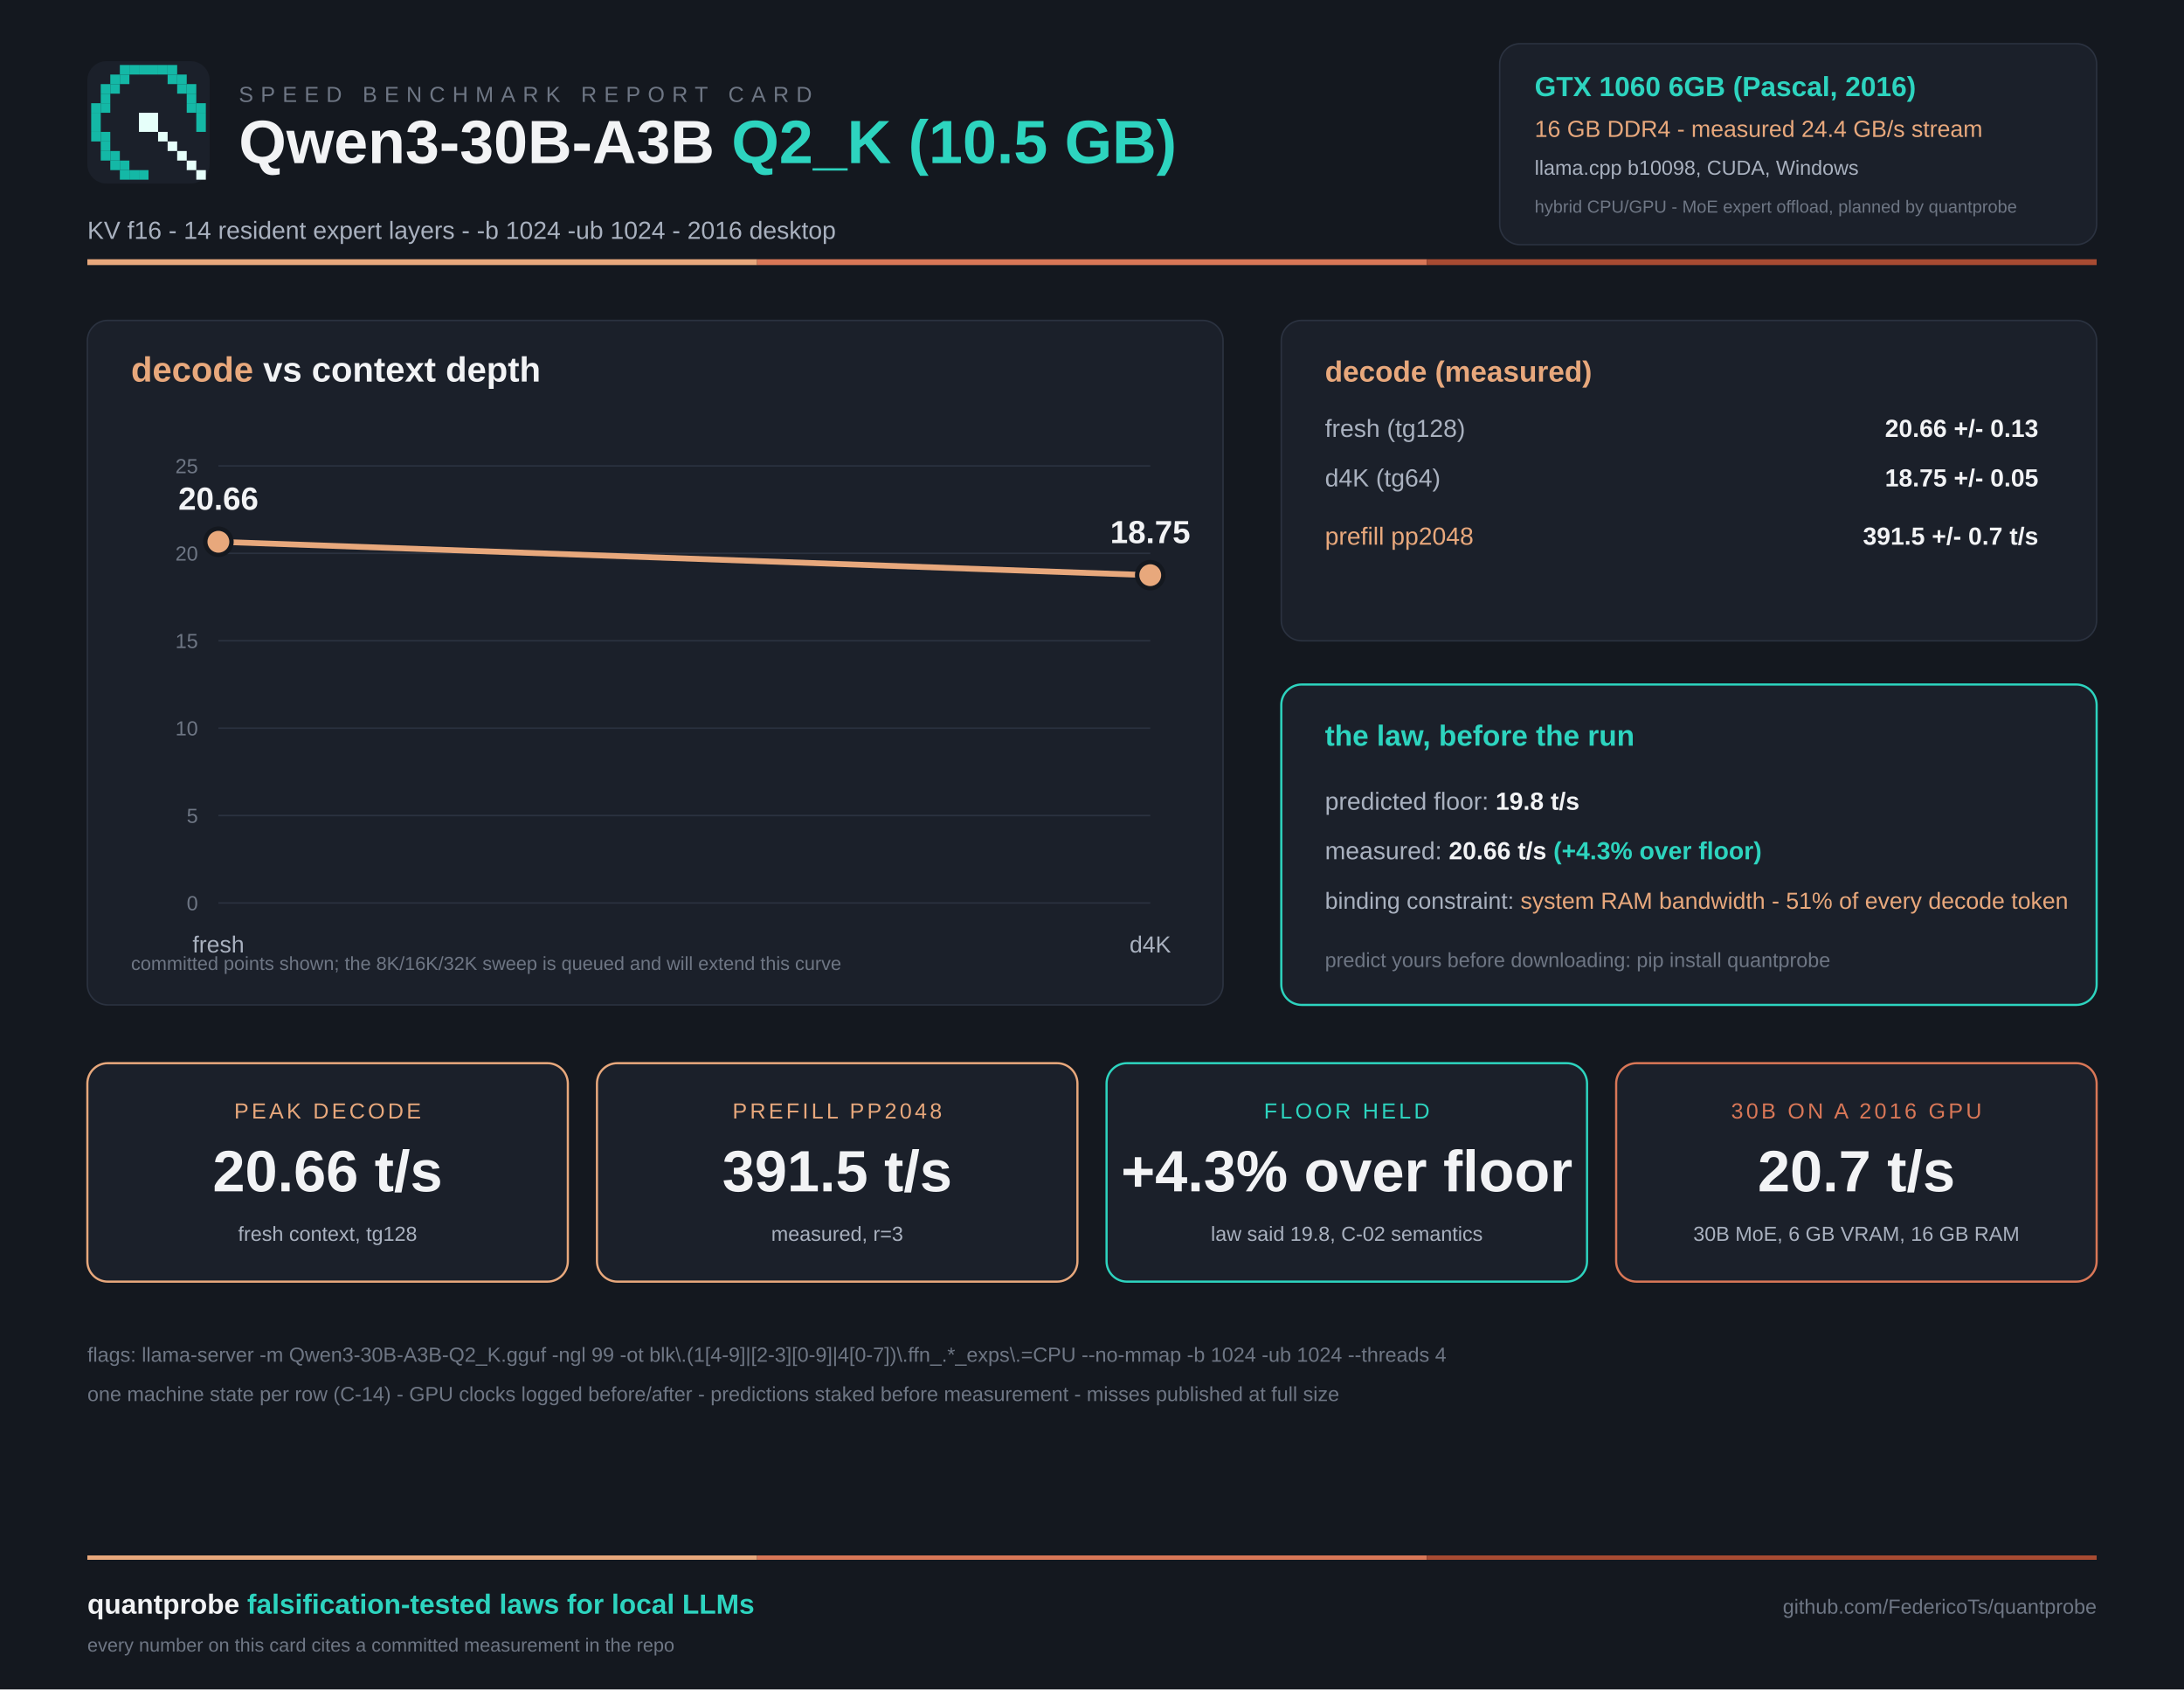
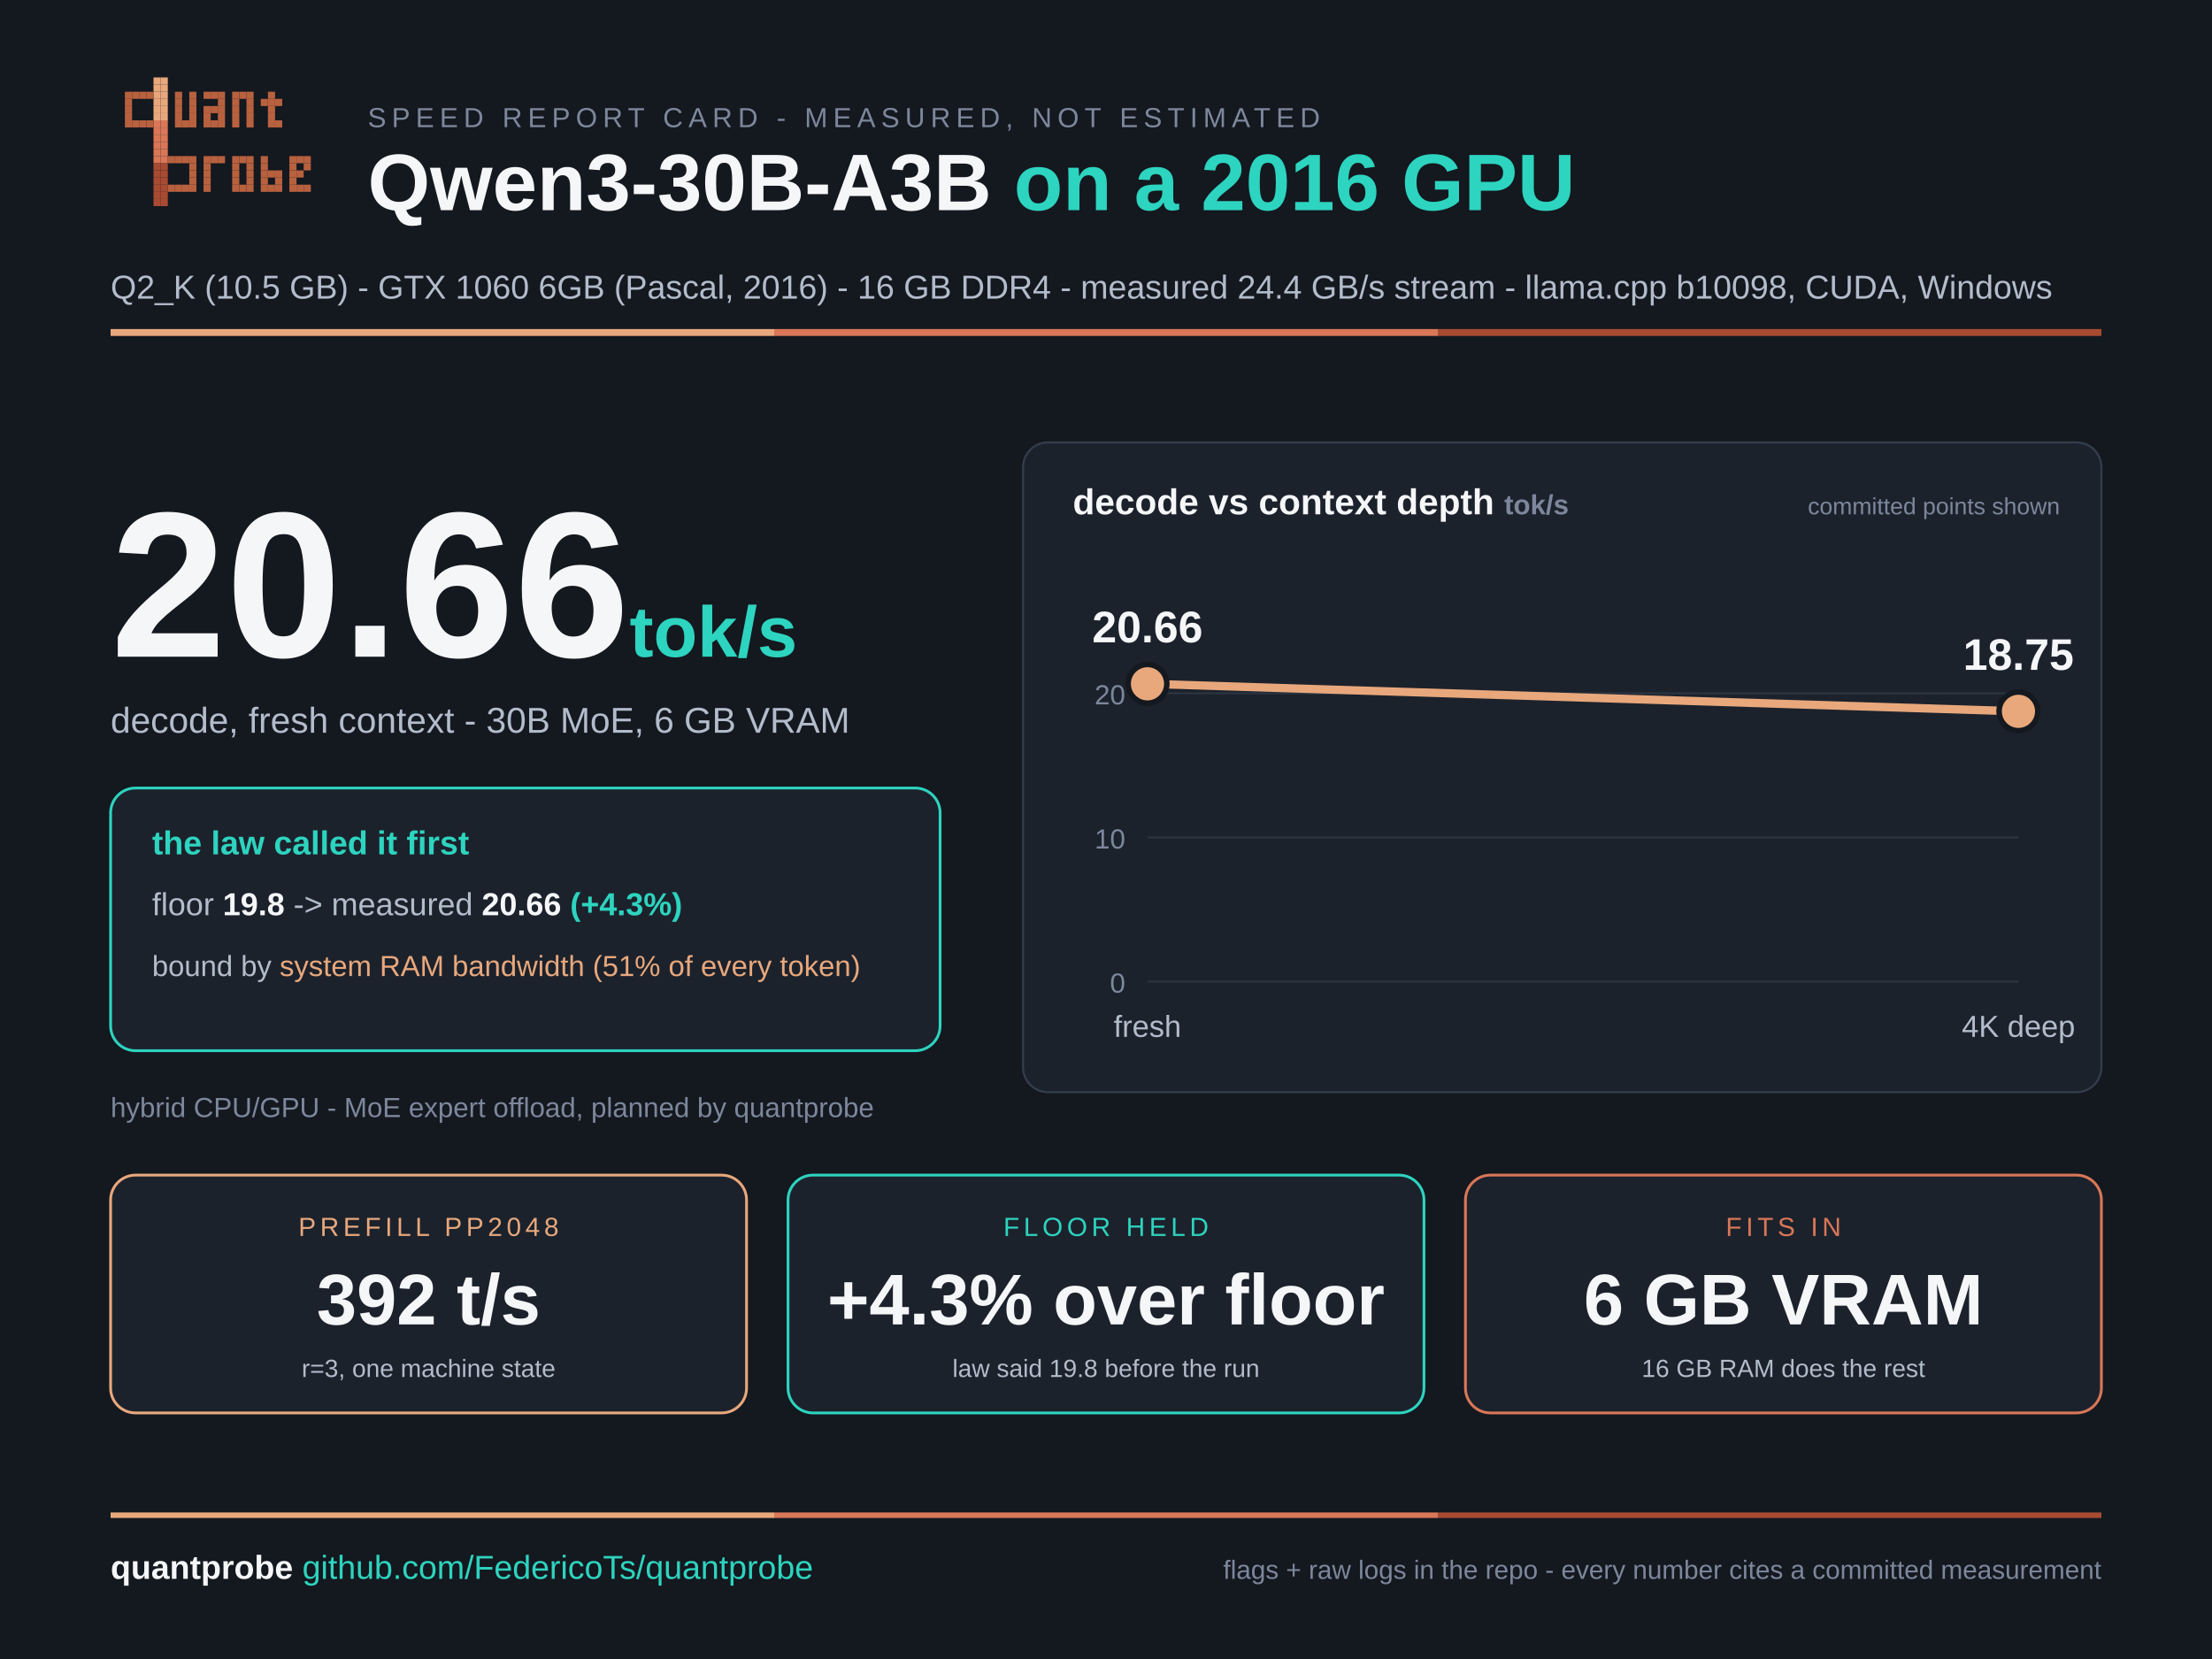
- <svg xmlns="http://www.w3.org/2000/svg" viewBox="0 0 1500 1160" font-family="Segoe UI, Arial, sans-serif">
-   <rect width="1500" height="1160" fill="#14181f" />
-   <g transform="translate(60,42) scale(0.65625)">
-     <rect width="128" height="128" rx="20" fill="#1b202a" />
-     <rect x="34" y="4" width="10" height="10" fill="#14b8a6" />
-     <rect x="44" y="4" width="10" height="10" fill="#14b8a6" />
-     <rect x="54" y="4" width="10" height="10" fill="#14b8a6" />
-     <rect x="64" y="4" width="10" height="10" fill="#14b8a6" />
-     <rect x="74" y="4" width="10" height="10" fill="#14b8a6" />
-     <rect x="84" y="4" width="10" height="10" fill="#14b8a6" />
-     <rect x="24" y="14" width="10" height="10" fill="#14b8a6" />
-     <rect x="34" y="14" width="10" height="10" fill="#14b8a6" />
-     <rect x="84" y="14" width="10" height="10" fill="#14b8a6" />
-     <rect x="94" y="14" width="10" height="10" fill="#14b8a6" />
-     <rect x="14" y="24" width="10" height="10" fill="#14b8a6" />
-     <rect x="24" y="24" width="10" height="10" fill="#14b8a6" />
-     <rect x="94" y="24" width="10" height="10" fill="#14b8a6" />
-     <rect x="104" y="24" width="10" height="10" fill="#14b8a6" />
-     <rect x="14" y="34" width="10" height="10" fill="#14b8a6" />
-     <rect x="104" y="34" width="10" height="10" fill="#14b8a6" />
-     <rect x="4" y="44" width="10" height="10" fill="#14b8a6" />
-     <rect x="14" y="44" width="10" height="10" fill="#14b8a6" />
-     <rect x="104" y="44" width="10" height="10" fill="#14b8a6" />
-     <rect x="114" y="44" width="10" height="10" fill="#14b8a6" />
-     <rect x="4" y="54" width="10" height="10" fill="#14b8a6" />
-     <rect x="54" y="54" width="10" height="10" fill="#e6fffa" />
-     <rect x="64" y="54" width="10" height="10" fill="#e6fffa" />
-     <rect x="114" y="54" width="10" height="10" fill="#14b8a6" />
-     <rect x="4" y="64" width="10" height="10" fill="#14b8a6" />
-     <rect x="54" y="64" width="10" height="10" fill="#e6fffa" />
-     <rect x="64" y="64" width="10" height="10" fill="#e6fffa" />
-     <rect x="114" y="64" width="10" height="10" fill="#14b8a6" />
-     <rect x="4" y="74" width="10" height="10" fill="#14b8a6" />
-     <rect x="14" y="74" width="10" height="10" fill="#14b8a6" />
-     <rect x="74" y="74" width="10" height="10" fill="#e6fffa" />
-     <rect x="14" y="84" width="10" height="10" fill="#14b8a6" />
-     <rect x="84" y="84" width="10" height="10" fill="#e6fffa" />
-     <rect x="14" y="94" width="10" height="10" fill="#14b8a6" />
-     <rect x="24" y="94" width="10" height="10" fill="#14b8a6" />
-     <rect x="94" y="94" width="10" height="10" fill="#e6fffa" />
-     <rect x="24" y="104" width="10" height="10" fill="#14b8a6" />
-     <rect x="34" y="104" width="10" height="10" fill="#14b8a6" />
-     <rect x="104" y="104" width="10" height="10" fill="#e6fffa" />
-     <rect x="34" y="114" width="10" height="10" fill="#14b8a6" />
-     <rect x="44" y="114" width="10" height="10" fill="#14b8a6" />
-     <rect x="54" y="114" width="10" height="10" fill="#14b8a6" />
-     <rect x="114" y="114" width="10" height="10" fill="#e6fffa" />
+ <svg xmlns="http://www.w3.org/2000/svg" viewBox="0 0 1600 1200" font-family="Segoe UI, Arial, sans-serif">
+   <rect width="1600" height="1200" fill="#14181f" />
+   <g transform="translate(80,56) scale(0.4310345)">
+     <rect x="72" y="0" width="12" height="12" fill="#e8a87c" />
+     <rect x="84" y="0" width="12" height="12" fill="#e8a87c" />
+     <rect x="72" y="12" width="12" height="12" fill="#e8a87c" />
+     <rect x="84" y="12" width="12" height="12" fill="#e8a87c" />
+     <rect x="72" y="24" width="12" height="12" fill="#e8a87c" />
+     <rect x="84" y="24" width="12" height="12" fill="#e8a87c" />
+     <rect x="72" y="36" width="12" height="12" fill="#e8a87c" />
+     <rect x="84" y="36" width="12" height="12" fill="#e8a87c" />
+     <rect x="72" y="48" width="12" height="12" fill="#e8a87c" />
+     <rect x="84" y="48" width="12" height="12" fill="#e8a87c" />
+     <rect x="72" y="60" width="12" height="12" fill="#e8a87c" />
+     <rect x="84" y="60" width="12" height="12" fill="#e8a87c" />
+     <rect x="72" y="72" width="12" height="12" fill="#d97757" />
+     <rect x="84" y="72" width="12" height="12" fill="#d97757" />
+     <rect x="72" y="84" width="12" height="12" fill="#d97757" />
+     <rect x="84" y="84" width="12" height="12" fill="#d97757" />
+     <rect x="72" y="96" width="12" height="12" fill="#d97757" />
+     <rect x="84" y="96" width="12" height="12" fill="#d97757" />
+     <rect x="72" y="108" width="12" height="12" fill="#d97757" />
+     <rect x="84" y="108" width="12" height="12" fill="#d97757" />
+     <rect x="72" y="120" width="12" height="12" fill="#d97757" />
+     <rect x="84" y="120" width="12" height="12" fill="#d97757" />
+     <rect x="72" y="132" width="12" height="12" fill="#d97757" />
+     <rect x="84" y="132" width="12" height="12" fill="#d97757" />
+     <rect x="72" y="144" width="12" height="12" fill="#a84b32" />
+     <rect x="84" y="144" width="12" height="12" fill="#a84b32" />
+     <rect x="72" y="156" width="12" height="12" fill="#a84b32" />
+     <rect x="84" y="156" width="12" height="12" fill="#a84b32" />
+     <rect x="72" y="168" width="12" height="12" fill="#a84b32" />
+     <rect x="84" y="168" width="12" height="12" fill="#a84b32" />
+     <rect x="72" y="180" width="12" height="12" fill="#a84b32" />
+     <rect x="84" y="180" width="12" height="12" fill="#a84b32" />
+     <rect x="72" y="192" width="12" height="12" fill="#a84b32" />
+     <rect x="84" y="192" width="12" height="12" fill="#a84b32" />
+     <rect x="72" y="204" width="12" height="12" fill="#a84b32" />
+     <rect x="84" y="204" width="12" height="12" fill="#a84b32" />
+     <rect x="24" y="24" width="12" height="12" fill="#b8613f" />
+     <rect x="24" y="72" width="12" height="12" fill="#b8613f" />
+     <rect x="36" y="24" width="12" height="12" fill="#b8613f" />
+     <rect x="36" y="72" width="12" height="12" fill="#b8613f" />
+     <rect x="48" y="24" width="12" height="12" fill="#b8613f" />
+     <rect x="48" y="72" width="12" height="12" fill="#b8613f" />
+     <rect x="60" y="24" width="12" height="12" fill="#b8613f" />
+     <rect x="60" y="72" width="12" height="12" fill="#b8613f" />
+     <rect x="24" y="36" width="12" height="12" fill="#b8613f" />
+     <rect x="24" y="48" width="12" height="12" fill="#b8613f" />
+     <rect x="24" y="60" width="12" height="12" fill="#b8613f" />
+     <rect x="108" y="24" width="12" height="12" fill="#b8613f" />
+     <rect x="132" y="24" width="12" height="12" fill="#b8613f" />
+     <rect x="108" y="36" width="12" height="12" fill="#b8613f" />
+     <rect x="132" y="36" width="12" height="12" fill="#b8613f" />
+     <rect x="108" y="48" width="12" height="12" fill="#b8613f" />
+     <rect x="132" y="48" width="12" height="12" fill="#b8613f" />
+     <rect x="108" y="60" width="12" height="12" fill="#b8613f" />
+     <rect x="132" y="60" width="12" height="12" fill="#b8613f" />
+     <rect x="108" y="72" width="12" height="12" fill="#b8613f" />
+     <rect x="120" y="72" width="12" height="12" fill="#b8613f" />
+     <rect x="132" y="72" width="12" height="12" fill="#b8613f" />
+     <rect x="156" y="24" width="12" height="12" fill="#b8613f" />
+     <rect x="168" y="24" width="12" height="12" fill="#b8613f" />
+     <rect x="180" y="24" width="12" height="12" fill="#b8613f" />
+     <rect x="180" y="36" width="12" height="12" fill="#b8613f" />
+     <rect x="156" y="48" width="12" height="12" fill="#b8613f" />
+     <rect x="168" y="48" width="12" height="12" fill="#b8613f" />
+     <rect x="180" y="48" width="12" height="12" fill="#b8613f" />
+     <rect x="156" y="60" width="12" height="12" fill="#b8613f" />
+     <rect x="180" y="60" width="12" height="12" fill="#b8613f" />
+     <rect x="156" y="72" width="12" height="12" fill="#b8613f" />
+     <rect x="168" y="72" width="12" height="12" fill="#b8613f" />
+     <rect x="180" y="72" width="12" height="12" fill="#b8613f" />
+     <rect x="204" y="24" width="12" height="12" fill="#b8613f" />
+     <rect x="216" y="24" width="12" height="12" fill="#b8613f" />
+     <rect x="228" y="24" width="12" height="12" fill="#b8613f" />
+     <rect x="204" y="36" width="12" height="12" fill="#b8613f" />
+     <rect x="228" y="36" width="12" height="12" fill="#b8613f" />
+     <rect x="204" y="48" width="12" height="12" fill="#b8613f" />
+     <rect x="228" y="48" width="12" height="12" fill="#b8613f" />
+     <rect x="204" y="60" width="12" height="12" fill="#b8613f" />
+     <rect x="228" y="60" width="12" height="12" fill="#b8613f" />
+     <rect x="204" y="72" width="12" height="12" fill="#b8613f" />
+     <rect x="228" y="72" width="12" height="12" fill="#b8613f" />
+     <rect x="264" y="24" width="12" height="12" fill="#b8613f" />
+     <rect x="252" y="36" width="12" height="12" fill="#b8613f" />
+     <rect x="264" y="36" width="12" height="12" fill="#b8613f" />
+     <rect x="276" y="36" width="12" height="12" fill="#b8613f" />
+     <rect x="264" y="48" width="12" height="12" fill="#b8613f" />
+     <rect x="264" y="60" width="12" height="12" fill="#b8613f" />
+     <rect x="264" y="72" width="12" height="12" fill="#b8613f" />
+     <rect x="276" y="72" width="12" height="12" fill="#b8613f" />
+     <rect x="96" y="132" width="12" height="12" fill="#b8613f" />
+     <rect x="96" y="180" width="12" height="12" fill="#b8613f" />
+     <rect x="108" y="132" width="12" height="12" fill="#b8613f" />
+     <rect x="108" y="180" width="12" height="12" fill="#b8613f" />
+     <rect x="120" y="132" width="12" height="12" fill="#b8613f" />
+     <rect x="120" y="180" width="12" height="12" fill="#b8613f" />
+     <rect x="132" y="132" width="12" height="12" fill="#b8613f" />
+     <rect x="132" y="180" width="12" height="12" fill="#b8613f" />
+     <rect x="132" y="144" width="12" height="12" fill="#b8613f" />
+     <rect x="132" y="156" width="12" height="12" fill="#b8613f" />
+     <rect x="132" y="168" width="12" height="12" fill="#b8613f" />
+     <rect x="156" y="132" width="12" height="12" fill="#b8613f" />
+     <rect x="168" y="132" width="12" height="12" fill="#b8613f" />
+     <rect x="180" y="132" width="12" height="12" fill="#b8613f" />
+     <rect x="156" y="144" width="12" height="12" fill="#b8613f" />
+     <rect x="156" y="156" width="12" height="12" fill="#b8613f" />
+     <rect x="156" y="168" width="12" height="12" fill="#b8613f" />
+     <rect x="156" y="180" width="12" height="12" fill="#b8613f" />
+     <rect x="204" y="132" width="12" height="12" fill="#b8613f" />
+     <rect x="216" y="132" width="12" height="12" fill="#b8613f" />
+     <rect x="228" y="132" width="12" height="12" fill="#b8613f" />
+     <rect x="204" y="144" width="12" height="12" fill="#b8613f" />
+     <rect x="228" y="144" width="12" height="12" fill="#b8613f" />
+     <rect x="204" y="156" width="12" height="12" fill="#b8613f" />
+     <rect x="228" y="156" width="12" height="12" fill="#b8613f" />
+     <rect x="204" y="168" width="12" height="12" fill="#b8613f" />
+     <rect x="228" y="168" width="12" height="12" fill="#b8613f" />
+     <rect x="204" y="180" width="12" height="12" fill="#b8613f" />
+     <rect x="216" y="180" width="12" height="12" fill="#b8613f" />
+     <rect x="228" y="180" width="12" height="12" fill="#b8613f" />
+     <rect x="252" y="132" width="12" height="12" fill="#b8613f" />
+     <rect x="252" y="144" width="12" height="12" fill="#b8613f" />
+     <rect x="252" y="156" width="12" height="12" fill="#b8613f" />
+     <rect x="264" y="156" width="12" height="12" fill="#b8613f" />
+     <rect x="276" y="156" width="12" height="12" fill="#b8613f" />
+     <rect x="252" y="168" width="12" height="12" fill="#b8613f" />
+     <rect x="276" y="168" width="12" height="12" fill="#b8613f" />
+     <rect x="252" y="180" width="12" height="12" fill="#b8613f" />
+     <rect x="264" y="180" width="12" height="12" fill="#b8613f" />
+     <rect x="276" y="180" width="12" height="12" fill="#b8613f" />
+     <rect x="300" y="132" width="12" height="12" fill="#b8613f" />
+     <rect x="312" y="132" width="12" height="12" fill="#b8613f" />
+     <rect x="324" y="132" width="12" height="12" fill="#b8613f" />
+     <rect x="300" y="144" width="12" height="12" fill="#b8613f" />
+     <rect x="324" y="144" width="12" height="12" fill="#b8613f" />
+     <rect x="300" y="156" width="12" height="12" fill="#b8613f" />
+     <rect x="312" y="156" width="12" height="12" fill="#b8613f" />
+     <rect x="300" y="168" width="12" height="12" fill="#b8613f" />
+     <rect x="300" y="180" width="12" height="12" fill="#b8613f" />
+     <rect x="312" y="180" width="12" height="12" fill="#b8613f" />
+     <rect x="324" y="180" width="12" height="12" fill="#b8613f" />
  </g>
-   <text x="164" y="70" fill="#6e7684" font-size="15" letter-spacing="5">SPEED BENCHMARK REPORT CARD</text>
-   <text x="164" y="112" fill="#f2f3f5" font-size="42" font-weight="bold">Qwen3-30B-A3B <tspan fill="#2dd4bf">Q2_K (10.5 GB)</tspan>
+   <text x="266" y="92" fill="#7d879c" font-size="20" letter-spacing="4">SPEED REPORT CARD - MEASURED, NOT ESTIMATED</text>
+   <text x="266" y="152" fill="#f5f6f8" font-size="58" font-weight="bold">Qwen3-30B-A3B <tspan fill="#2dd4bf">on a 2016 GPU</tspan>
  </text>
-   <text x="60" y="164" fill="#a9b1bf" font-size="17">KV f16  -  14 resident expert layers  -  -b 1024 -ub 1024  -  2016 desktop</text>
-   <rect x="60" y="178" width="460.0" height="4" fill="#e8a87c" />
-   <rect x="520.0" y="178" width="460.0" height="4" fill="#d97757" />
-   <rect x="980.0" y="178" width="460.0" height="4" fill="#a84b32" />
-   <rect x="1030" y="30" width="410" height="138" rx="14" fill="#1b202a" stroke="#2b3240" stroke-width="1" />
-   <text x="1054" y="66" fill="#2dd4bf" font-size="19" font-weight="bold">GTX 1060 6GB (Pascal, 2016)</text>
-   <text x="1054" y="94" fill="#e8a87c" font-size="16">16 GB DDR4  -  measured 24.4 GB/s stream</text>
-   <text x="1054" y="120" fill="#a9b1bf" font-size="14">llama.cpp b10098, CUDA, Windows</text>
-   <text x="1054" y="146" fill="#6e7684" font-size="12">hybrid CPU/GPU - MoE expert offload, planned by quantprobe</text>
-   <rect x="60" y="220" width="780" height="470" rx="14" fill="#1b202a" stroke="#2b3240" />
-   <text x="90" y="262" fill="#f2f3f5" font-size="24" font-weight="bold">
-     <tspan fill="#e8a87c">decode</tspan> vs context depth</text>
-   <line x1="150" y1="620.0" x2="790" y2="620.0" stroke="#2b3240" stroke-width="1" />
-   <text x="136" y="625.0" text-anchor="end" fill="#6e7684" font-size="14">0</text>
-   <line x1="150" y1="559.981" x2="790" y2="559.981" stroke="#2b3240" stroke-width="1" />
-   <text x="136" y="564.981" text-anchor="end" fill="#6e7684" font-size="14">5</text>
-   <line x1="150" y1="499.961" x2="790" y2="499.961" stroke="#2b3240" stroke-width="1" />
-   <text x="136" y="504.961" text-anchor="end" fill="#6e7684" font-size="14">10</text>
-   <line x1="150" y1="439.942" x2="790" y2="439.942" stroke="#2b3240" stroke-width="1" />
-   <text x="136" y="444.942" text-anchor="end" fill="#6e7684" font-size="14">15</text>
-   <line x1="150" y1="379.923" x2="790" y2="379.923" stroke="#2b3240" stroke-width="1" />
-   <text x="136" y="384.923" text-anchor="end" fill="#6e7684" font-size="14">20</text>
-   <line x1="150" y1="319.903" x2="790" y2="319.903" stroke="#2b3240" stroke-width="1" />
-   <text x="136" y="324.903" text-anchor="end" fill="#6e7684" font-size="14">25</text>
-   <polyline points="150.0,372.0 790.0,394.927" fill="none" stroke="#e8a87c" stroke-width="4" stroke-linecap="round" />
-   <circle cx="150.0" cy="372.0" r="9" fill="#e8a87c" stroke="#14181f" stroke-width="3" />
-   <text x="150.0" y="350.0" text-anchor="middle" fill="#f2f3f5" font-size="22" font-weight="bold">20.66</text>
-   <text x="150.0" y="654" text-anchor="middle" fill="#a9b1bf" font-size="16">fresh</text>
-   <circle cx="790.0" cy="394.927" r="9" fill="#e8a87c" stroke="#14181f" stroke-width="3" />
-   <text x="790.0" y="372.927" text-anchor="middle" fill="#f2f3f5" font-size="22" font-weight="bold">18.75</text>
-   <text x="790.0" y="654" text-anchor="middle" fill="#a9b1bf" font-size="16">d4K</text>
-   <text x="90" y="666" fill="#6e7684" font-size="13">committed points shown; the 8K/16K/32K sweep is queued and will extend this curve</text>
-   <rect x="880" y="220" width="560" height="220" rx="14" fill="#1b202a" stroke="#2b3240" stroke-width="1" />
-   <text x="910" y="262" fill="#e8a87c" font-size="20" font-weight="bold">decode (measured)</text>
-   <text x="910" y="300" fill="#a9b1bf" font-size="17">fresh (tg128)</text>
-   <text x="1400" y="300" text-anchor="end" fill="#f2f3f5" font-size="17" font-weight="bold">20.66 +/- 0.13</text>
-   <text x="910" y="334" fill="#a9b1bf" font-size="17">d4K (tg64)</text>
-   <text x="1400" y="334" text-anchor="end" fill="#f2f3f5" font-size="17" font-weight="bold">18.75 +/- 0.05</text>
-   <text x="910" y="374" fill="#e8a87c" font-size="17">prefill pp2048</text>
-   <text x="1400" y="374" text-anchor="end" fill="#f2f3f5" font-size="17" font-weight="bold">391.5 +/- 0.7 t/s</text>
-   <rect x="880" y="470" width="560" height="220" rx="14" fill="#1b202a" stroke="#2dd4bf" stroke-width="1.5" />
-   <text x="910" y="512" fill="#2dd4bf" font-size="20" font-weight="bold">the law, before the run</text>
-   <text x="910" y="556" fill="#a9b1bf" font-size="17">predicted floor: <tspan fill="#f2f3f5" font-weight="bold">19.8 t/s</tspan>
+   <text x="80" y="216" fill="#b3bccb" font-size="24">Q2_K (10.5 GB) - GTX 1060 6GB (Pascal, 2016) - 16 GB DDR4  -  measured 24.4 GB/s stream - llama.cpp b10098, CUDA, Windows</text>
+   <rect x="80" y="238" width="480.0" height="5" fill="#e8a87c" />
+   <rect x="560.0" y="238" width="480.0" height="5" fill="#d97757" />
+   <rect x="1040.0" y="238" width="480.0" height="5" fill="#a84b32" />
+   <text x="80" y="475" fill="#f5f6f8" font-size="150" font-weight="bold">20.66<tspan fill="#2dd4bf" font-size="52"> tok/s</tspan>
  </text>
-   <text x="910" y="590" fill="#a9b1bf" font-size="17">measured: <tspan fill="#f2f3f5" font-weight="bold">20.66 t/s</tspan>
-     <tspan fill="#2dd4bf" font-weight="bold">(+4.3% over floor)</tspan>
+   <text x="80" y="530" fill="#b3bccb" font-size="26">decode, fresh context - 30B MoE, 6 GB VRAM</text>
+   <rect x="80" y="570" width="600" height="190" rx="18" fill="#1c222c" stroke="#2dd4bf" stroke-width="2" />
+   <text x="110" y="618" fill="#2dd4bf" font-size="24" font-weight="bold">the law called it first</text>
+   <text x="110" y="662" fill="#b3bccb" font-size="23">floor <tspan fill="#f5f6f8" font-weight="bold">19.8</tspan> -&gt; measured <tspan fill="#f5f6f8" font-weight="bold">20.66</tspan>
+     <tspan fill="#2dd4bf" font-weight="bold">(+4.3%)</tspan>
  </text>
-   <text x="910" y="624" fill="#a9b1bf" font-size="16">binding constraint: <tspan fill="#e8a87c">system RAM bandwidth - 51% of every decode token</tspan>
+   <text x="110" y="706" fill="#b3bccb" font-size="21">bound by <tspan fill="#e8a87c">system RAM bandwidth (51% of every token)</tspan>
  </text>
-   <text x="910" y="664" fill="#6e7684" font-size="14">predict yours before downloading: pip install quantprobe</text>
-   <g>
-     <rect x="60.0" y="730" width="330.0" height="150" rx="14" fill="#1b202a" stroke="#e8a87c" stroke-width="1.5" />
-     <text x="225.0" y="768" text-anchor="middle" fill="#e8a87c" font-size="15" letter-spacing="2">PEAK DECODE</text>
-     <text x="225.0" y="818" text-anchor="middle" fill="#f2f3f5" font-size="40" font-weight="bold">20.66 t/s</text>
-     <text x="225.0" y="852" text-anchor="middle" fill="#a9b1bf" font-size="14">fresh context, tg128</text>
-   </g>
-   <g>
-     <rect x="410.0" y="730" width="330.0" height="150" rx="14" fill="#1b202a" stroke="#e8a87c" stroke-width="1.5" />
-     <text x="575.0" y="768" text-anchor="middle" fill="#e8a87c" font-size="15" letter-spacing="2">PREFILL PP2048</text>
-     <text x="575.0" y="818" text-anchor="middle" fill="#f2f3f5" font-size="40" font-weight="bold">391.5 t/s</text>
-     <text x="575.0" y="852" text-anchor="middle" fill="#a9b1bf" font-size="14">measured, r=3</text>
-   </g>
-   <g>
-     <rect x="760.0" y="730" width="330.0" height="150" rx="14" fill="#1b202a" stroke="#2dd4bf" stroke-width="1.5" />
-     <text x="925.0" y="768" text-anchor="middle" fill="#2dd4bf" font-size="15" letter-spacing="2">FLOOR HELD</text>
-     <text x="925.0" y="818" text-anchor="middle" fill="#f2f3f5" font-size="40" font-weight="bold">+4.3% over floor</text>
-     <text x="925.0" y="852" text-anchor="middle" fill="#a9b1bf" font-size="14">law said 19.8, C-02 semantics</text>
-   </g>
-   <g>
-     <rect x="1110.0" y="730" width="330.0" height="150" rx="14" fill="#1b202a" stroke="#d97757" stroke-width="1.5" />
-     <text x="1275.0" y="768" text-anchor="middle" fill="#d97757" font-size="15" letter-spacing="2">30B ON A 2016 GPU</text>
-     <text x="1275.0" y="818" text-anchor="middle" fill="#f2f3f5" font-size="40" font-weight="bold">20.7 t/s</text>
-     <text x="1275.0" y="852" text-anchor="middle" fill="#a9b1bf" font-size="14">30B MoE, 6 GB VRAM, 16 GB RAM</text>
-   </g>
-   <text x="60" y="935" fill="#6e7684" font-size="14">flags: llama-server -m Qwen3-30B-A3B-Q2_K.gguf -ngl 99 -ot blk\.(1[4-9]|[2-3][0-9]|4[0-7])\.ffn_.*_exps\.=CPU --no-mmap -b 1024 -ub 1024 --threads 4</text>
-   <text x="60" y="962" fill="#6e7684" font-size="14">one machine state per row (C-14) - GPU clocks logged before/after - predictions staked before measurement - misses published at full size</text>
-   <rect x="60" y="1068" width="460.0" height="3" fill="#e8a87c" />
-   <rect x="520.0" y="1068" width="460.0" height="3" fill="#d97757" />
-   <rect x="980.0" y="1068" width="460.0" height="3" fill="#a84b32" />
-   <text x="60" y="1108" fill="#f2f3f5" font-size="19" font-weight="bold">quantprobe  <tspan fill="#2dd4bf">falsification-tested laws for local LLMs</tspan>
+   <text x="80" y="808" fill="#7d879c" font-size="20">hybrid CPU/GPU - MoE expert offload, planned by quantprobe</text>
+   <rect x="740" y="320" width="780" height="470" rx="18" fill="#1c222c" stroke="#343d4d" stroke-width="1.5" />
+   <text x="776" y="372" fill="#f5f6f8" font-size="26" font-weight="bold">decode vs context depth <tspan fill="#7d879c" font-size="20">tok/s</tspan>
  </text>
-   <text x="1440" y="1108" text-anchor="end" fill="#6e7684" font-size="14">github.com/FedericoTs/quantprobe</text>
-   <text x="60" y="1134" fill="#6e7684" font-size="13">every number on this card cites a committed measurement in the repo</text>
+   <text x="1490" y="372" text-anchor="end" fill="#7d879c" font-size="17">committed points shown</text>
+   <line x1="830" y1="710.0" x2="1460" y2="710.0" stroke="#2a3340" stroke-width="1.5" />
+   <text x="814" y="718.0" text-anchor="end" fill="#7d879c" font-size="20">0</text>
+   <line x1="830" y1="605.748" x2="1460" y2="605.748" stroke="#2a3340" stroke-width="1.5" />
+   <text x="814" y="613.748" text-anchor="end" fill="#7d879c" font-size="20">10</text>
+   <line x1="830" y1="501.496" x2="1460" y2="501.496" stroke="#2a3340" stroke-width="1.5" />
+   <text x="814" y="509.496" text-anchor="end" fill="#7d879c" font-size="20">20</text>
+   <polyline points="830.0,494.615 1460.0,514.528" fill="none" stroke="#e8a87c" stroke-width="6" stroke-linecap="round" />
+   <circle cx="830.0" cy="494.615" r="14" fill="#e8a87c" stroke="#14181f" stroke-width="4" />
+   <text x="830.0" y="464.615" text-anchor="middle" fill="#f5f6f8" font-size="32" font-weight="bold">20.66</text>
+   <text x="830.0" y="750" text-anchor="middle" fill="#b3bccb" font-size="22">fresh</text>
+   <circle cx="1460.0" cy="514.528" r="14" fill="#e8a87c" stroke="#14181f" stroke-width="4" />
+   <text x="1460.0" y="484.528" text-anchor="middle" fill="#f5f6f8" font-size="32" font-weight="bold">18.75</text>
+   <text x="1460.0" y="750" text-anchor="middle" fill="#b3bccb" font-size="22">4K deep</text>
+   <rect x="80.0" y="850" width="460.0" height="172" rx="18" fill="#1c222c" stroke="#e8a87c" stroke-width="2" />
+   <text x="310.0" y="894" text-anchor="middle" fill="#e8a87c" font-size="19" letter-spacing="3">PREFILL PP2048</text>
+   <text x="310.0" y="958" text-anchor="middle" fill="#f5f6f8" font-size="52" font-weight="bold">392 t/s</text>
+   <text x="310.0" y="996" text-anchor="middle" fill="#b3bccb" font-size="18">r=3, one machine state</text>
+   <rect x="570.0" y="850" width="460.0" height="172" rx="18" fill="#1c222c" stroke="#2dd4bf" stroke-width="2" />
+   <text x="800.0" y="894" text-anchor="middle" fill="#2dd4bf" font-size="19" letter-spacing="3">FLOOR HELD</text>
+   <text x="800.0" y="958" text-anchor="middle" fill="#f5f6f8" font-size="52" font-weight="bold">+4.3% over floor</text>
+   <text x="800.0" y="996" text-anchor="middle" fill="#b3bccb" font-size="18">law said 19.8 before the run</text>
+   <rect x="1060.0" y="850" width="460.0" height="172" rx="18" fill="#1c222c" stroke="#d97757" stroke-width="2" />
+   <text x="1290.0" y="894" text-anchor="middle" fill="#d97757" font-size="19" letter-spacing="3">FITS IN</text>
+   <text x="1290.0" y="958" text-anchor="middle" fill="#f5f6f8" font-size="52" font-weight="bold">6 GB VRAM</text>
+   <text x="1290.0" y="996" text-anchor="middle" fill="#b3bccb" font-size="18">16 GB RAM does the rest</text>
+   <rect x="80" y="1094" width="480.0" height="4" fill="#e8a87c" />
+   <rect x="560.0" y="1094" width="480.0" height="4" fill="#d97757" />
+   <rect x="1040.0" y="1094" width="480.0" height="4" fill="#a84b32" />
+   <text x="80" y="1142" fill="#f5f6f8" font-size="24" font-weight="bold">quantprobe  <tspan fill="#2dd4bf" font-weight="normal">github.com/FedericoTs/quantprobe</tspan>
+   </text>
+   <text x="1520" y="1142" text-anchor="end" fill="#7d879c" font-size="19">flags + raw logs in the repo - every number cites a committed measurement</text>
</svg>
